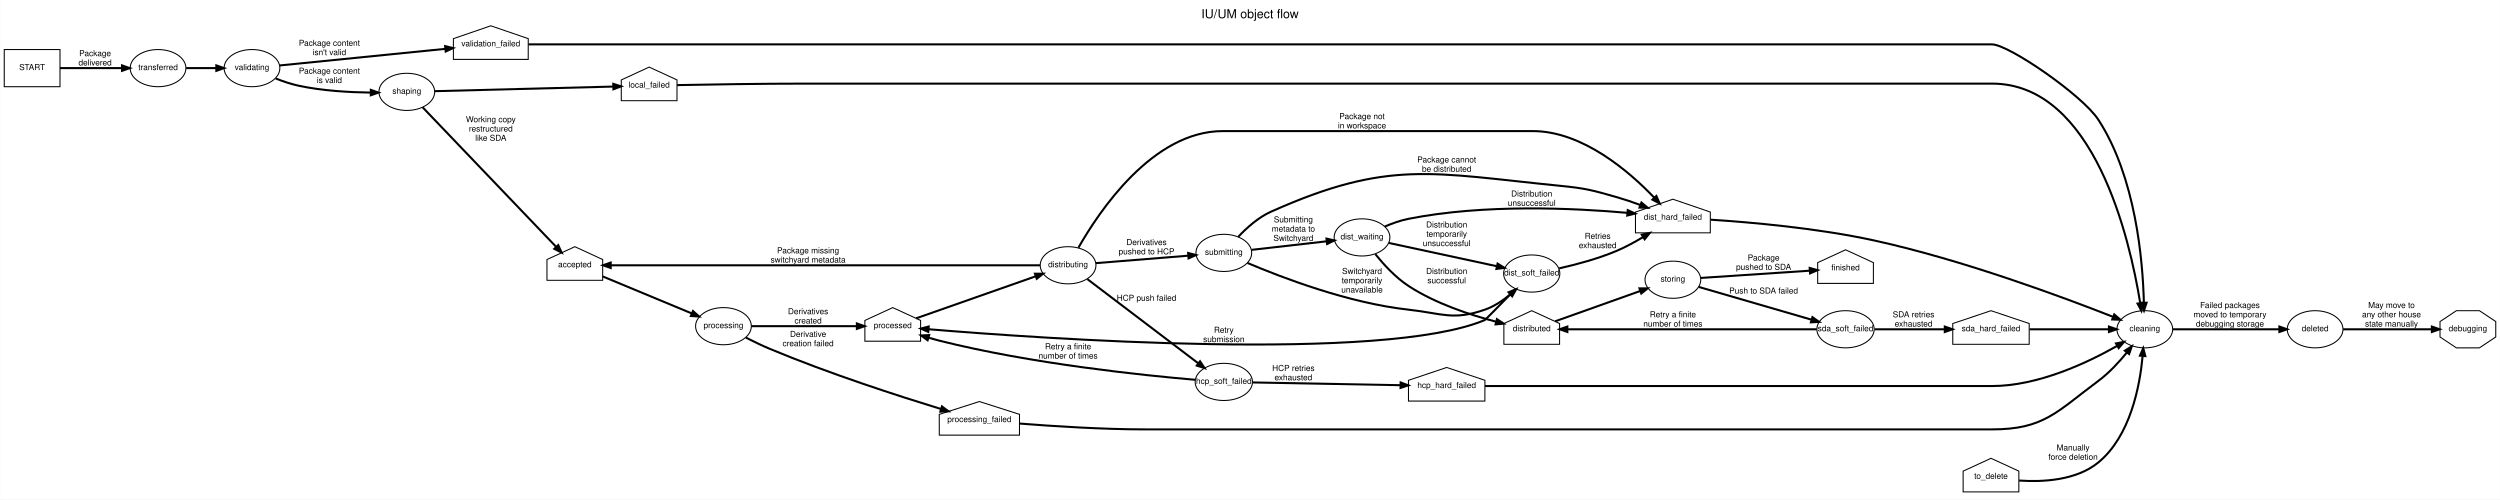
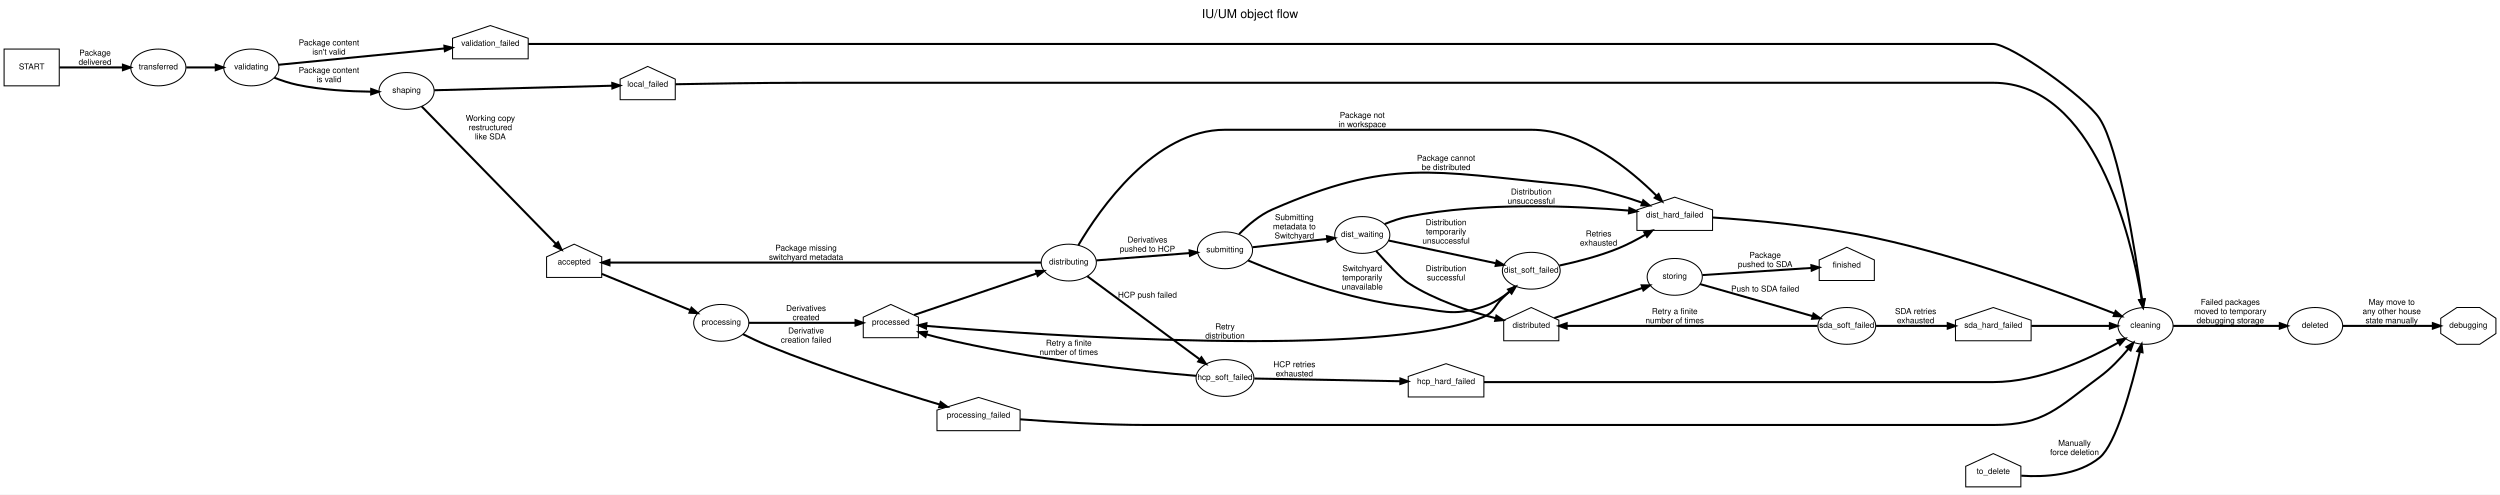
- <svg xmlns="http://www.w3.org/2000/svg" width="2422pt" height="484pt" viewBox="0.00 0.00 2421.77 484.00">
+ <svg xmlns="http://www.w3.org/2000/svg" width="2447pt" height="484pt" viewBox="0.00 0.00 2447.29 484.00">
  <g id="graph0" class="graph" transform="scale(1 1) rotate(0) translate(4 480)">
-     <polygon fill="white" stroke="transparent" points="-4,4 -4,-480 2417.77,-480 2417.77,4 -4,4" />
-     <text text-anchor="middle" x="1206.89" y="-462.4" font-family="Helvetica" font-size="12.00">IU/UM object flow</text>
+     <polygon fill="#ffffff" stroke="transparent" points="-4,4 -4,-480 2443.287,-480 2443.287,4 -4,4" />
+     <text text-anchor="middle" x="1219.643" y="-462.4" font-family="Helvetica,sans-Serif" font-size="12.00" fill="#000000">IU/UM object flow</text>
    <g id="node1" class="node">
-       <polygon fill="none" stroke="black" points="54,-432 0,-432 0,-396 54,-396 54,-432" />
-       <text text-anchor="middle" x="27" y="-412.1" font-family="Helvetica" font-size="8.00">START</text>
+       <polygon fill="none" stroke="#000000" points="54,-432 0,-432 0,-396 54,-396 54,-432" />
+       <text text-anchor="middle" x="27" y="-412.1" font-family="Helvetica,sans-Serif" font-size="8.00" fill="#000000">START</text>
    </g>
    <g id="node2" class="node">
-       <ellipse fill="none" stroke="black" cx="149" cy="-414" rx="27" ry="18" />
-       <text text-anchor="middle" x="149" y="-412.1" font-family="Helvetica" font-size="8.00">transferred</text>
+       <ellipse fill="none" stroke="#000000" cx="151" cy="-414" rx="27" ry="18" />
+       <text text-anchor="middle" x="151" y="-412.1" font-family="Helvetica,sans-Serif" font-size="8.00" fill="#000000">transferred</text>
    </g>
    <g id="edge1" class="edge">
-       <path fill="none" stroke="black" stroke-width="2" d="M54.04,-414C71.61,-414 94.97,-414 114,-414" />
-       <polygon fill="black" stroke="black" stroke-width="2" points="114.1,-416.63 121.6,-414 114.1,-411.38 114.1,-416.63" />
-       <text text-anchor="middle" x="88" y="-425.6" font-family="Helvetica" font-size="8.00">Package</text>
-       <text text-anchor="middle" x="88" y="-416.6" font-family="Helvetica" font-size="8.00">delivered</text>
+       <path fill="none" stroke="#000000" stroke-width="2" d="M54.212,-414C72.464,-414 96.663,-414 116.298,-414" />
+       <polygon fill="#000000" stroke="#000000" stroke-width="2" points="116.351,-416.625 123.851,-414 116.351,-411.375 116.351,-416.625" />
+       <text text-anchor="middle" x="89" y="-425.6" font-family="Helvetica,sans-Serif" font-size="8.00" fill="#000000">Package</text>
+       <text text-anchor="middle" x="89" y="-416.6" font-family="Helvetica,sans-Serif" font-size="8.00" fill="#000000">delivered</text>
    </g>
    <g id="node3" class="node">
-       <ellipse fill="none" stroke="black" cx="240" cy="-414" rx="27" ry="18" />
-       <text text-anchor="middle" x="240" y="-412.1" font-family="Helvetica" font-size="8.00">validating</text>
+       <ellipse fill="none" stroke="#000000" cx="242" cy="-414" rx="27" ry="18" />
+       <text text-anchor="middle" x="242" y="-412.1" font-family="Helvetica,sans-Serif" font-size="8.00" fill="#000000">validating</text>
    </g>
    <g id="edge2" class="edge">
-       <path fill="none" stroke="black" stroke-width="2" d="M176.22,-414C185.37,-414 195.76,-414 205.41,-414" />
-       <polygon fill="black" stroke="black" stroke-width="2" points="205.47,-416.63 212.97,-414 205.47,-411.38 205.47,-416.63" />
+       <path fill="none" stroke="#000000" stroke-width="2" d="M178.303,-414C187.391,-414 197.639,-414 207.215,-414" />
+       <polygon fill="#000000" stroke="#000000" stroke-width="2" points="207.216,-416.625 214.716,-414 207.216,-411.375 207.216,-416.625" />
    </g>
    <g id="node4" class="node">
-       <polygon fill="none" stroke="black" points="507.65,-442.56 471.38,-455 435.12,-442.56 435.15,-422.44 507.62,-422.44 507.65,-442.56" />
-       <text text-anchor="middle" x="471.38" y="-435.1" font-family="Helvetica" font-size="8.00">validation_failed</text>
+       <polygon fill="none" stroke="#000000" points="513.065,-442.562 476.022,-455 438.978,-442.562 439.013,-422.438 513.03,-422.438 513.065,-442.562" />
+       <text text-anchor="middle" x="476.022" y="-435.1" font-family="Helvetica,sans-Serif" font-size="8.00" fill="#000000">validation_failed</text>
    </g>
    <g id="edge4" class="edge">
-       <path fill="none" stroke="black" stroke-width="2" d="M266.87,-416.59C305.82,-420.5 380.01,-427.94 427.24,-432.67" />
-       <polygon fill="black" stroke="black" stroke-width="2" points="427.14,-435.3 434.87,-433.44 427.67,-430.08 427.14,-435.3" />
-       <text text-anchor="middle" x="315" y="-435.6" font-family="Helvetica" font-size="8.00">Package content</text>
-       <text text-anchor="middle" x="315" y="-426.6" font-family="Helvetica" font-size="8.00">isn't valid</text>
+       <path fill="none" stroke="#000000" stroke-width="2" d="M268.845,-416.638C308.504,-420.536 383.226,-427.88 431.259,-432.601" />
+       <polygon fill="#000000" stroke="#000000" stroke-width="2" points="431.009,-435.214 438.73,-433.335 431.523,-429.989 431.009,-435.214" />
+       <text text-anchor="middle" x="318" y="-435.6" font-family="Helvetica,sans-Serif" font-size="8.00" fill="#000000">Package content</text>
+       <text text-anchor="middle" x="318" y="-426.6" font-family="Helvetica,sans-Serif" font-size="8.00" fill="#000000">isn't valid</text>
    </g>
    <g id="node5" class="node">
-       <ellipse fill="none" stroke="black" cx="390" cy="-391" rx="27" ry="18" />
-       <text text-anchor="middle" x="390" y="-389.1" font-family="Helvetica" font-size="8.00">shaping</text>
+       <ellipse fill="none" stroke="#000000" cx="394" cy="-391" rx="27" ry="18" />
+       <text text-anchor="middle" x="394" y="-389.1" font-family="Helvetica,sans-Serif" font-size="8.00" fill="#000000">shaping</text>
    </g>
    <g id="edge3" class="edge">
-       <path fill="none" stroke="black" stroke-width="2" d="M262.97,-403.97C269.88,-401.24 277.64,-398.59 285,-397 308.04,-392.01 334.58,-390.55 355.08,-390.31" />
-       <polygon fill="black" stroke="black" stroke-width="2" points="355.14,-392.94 362.63,-390.28 355.11,-387.69 355.14,-392.94" />
-       <text text-anchor="middle" x="315" y="-408.6" font-family="Helvetica" font-size="8.00">Package content</text>
-       <text text-anchor="middle" x="315" y="-399.6" font-family="Helvetica" font-size="8.00">is valid</text>
+       <path fill="none" stroke="#000000" stroke-width="2" d="M264.487,-403.968C271.557,-401.234 279.483,-398.591 287,-397 310.726,-391.977 338.031,-390.514 359.12,-390.288" />
+       <polygon fill="#000000" stroke="#000000" stroke-width="2" points="359.388,-392.911 366.877,-390.256 359.366,-387.661 359.388,-392.911" />
+       <text text-anchor="middle" x="318" y="-408.6" font-family="Helvetica,sans-Serif" font-size="8.00" fill="#000000">Package content</text>
+       <text text-anchor="middle" x="318" y="-399.6" font-family="Helvetica,sans-Serif" font-size="8.00" fill="#000000">is valid</text>
    </g>
    <g id="node21" class="node">
-       <ellipse fill="none" stroke="black" cx="2073.77" cy="-161" rx="27" ry="18" />
-       <text text-anchor="middle" x="2073.77" y="-159.1" font-family="Helvetica" font-size="8.00">cleaning</text>
+       <ellipse fill="none" stroke="#000000" cx="2096.287" cy="-161" rx="27" ry="18" />
+       <text text-anchor="middle" x="2096.287" y="-159.1" font-family="Helvetica,sans-Serif" font-size="8.00" fill="#000000">cleaning</text>
    </g>
    <g id="edge5" class="edge">
-       <path fill="none" stroke="black" stroke-width="2" d="M507.86,-437C538.54,-437 584.08,-437 623.77,-437 623.77,-437 623.77,-437 1925.75,-437 1941.7,-437 2013.23,-387.9 2028.77,-364 2064.98,-308.3 2071.86,-227.65 2072.87,-186.79" />
-       <polygon fill="black" stroke="black" stroke-width="2" points="2075.5,-186.72 2073.01,-179.17 2070.25,-186.63 2075.5,-186.72" />
+       <path fill="none" stroke="#000000" stroke-width="2" d="M513.056,-437C544.255,-437 590.067,-437 630.043,-437 630.043,-437 630.043,-437 1947.265,-437 1964.376,-437 2037.533,-385.049 2051.287,-364 2070.318,-334.873 2086.203,-234.508 2092.89,-186.705" />
+       <polygon fill="#000000" stroke="#000000" stroke-width="2" points="2095.496,-187.02 2093.92,-179.231 2090.295,-186.303 2095.496,-187.02" />
    </g>
    <g id="node6" class="node">
-       <polygon fill="none" stroke="black" points="651.77,-402.56 624.77,-415 597.77,-402.56 597.79,-382.44 651.74,-382.44 651.77,-402.56" />
-       <text text-anchor="middle" x="624.77" y="-395.1" font-family="Helvetica" font-size="8.00">local_failed</text>
+       <polygon fill="none" stroke="#000000" points="657.043,-402.562 630.043,-415 603.043,-402.562 603.068,-382.438 657.018,-382.438 657.043,-402.562" />
+       <text text-anchor="middle" x="630.043" y="-395.1" font-family="Helvetica,sans-Serif" font-size="8.00" fill="#000000">local_failed</text>
    </g>
    <g id="edge7" class="edge">
-       <path fill="none" stroke="black" stroke-width="2" d="M417.25,-391.68C459.62,-392.77 543.06,-394.92 589.87,-396.13" />
-       <polygon fill="black" stroke="black" stroke-width="2" points="590.05,-398.76 597.61,-396.33 590.18,-393.51 590.05,-398.76" />
+       <path fill="none" stroke="#000000" stroke-width="2" d="M421.077,-391.688C464.093,-392.782 548.007,-394.915 595.364,-396.118" />
+       <polygon fill="#000000" stroke="#000000" stroke-width="2" points="595.355,-398.744 602.919,-396.31 595.488,-393.496 595.355,-398.744" />
    </g>
    <g id="node7" class="node">
-       <polygon fill="none" stroke="black" points="579.77,-228.56 552.77,-241 525.77,-228.56 525.79,-208.44 579.74,-208.44 579.77,-228.56" />
-       <text text-anchor="middle" x="552.77" y="-221.1" font-family="Helvetica" font-size="8.00">accepted</text>
+       <polygon fill="none" stroke="#000000" points="585.043,-228.562 558.043,-241 531.043,-228.562 531.068,-208.438 585.018,-208.438 585.043,-228.562" />
+       <text text-anchor="middle" x="558.043" y="-221.1" font-family="Helvetica,sans-Serif" font-size="8.00" fill="#000000">accepted</text>
    </g>
    <g id="edge6" class="edge">
-       <path fill="none" stroke="black" stroke-width="2" d="M405.27,-376.09C434.78,-345.25 502.46,-274.52 534.43,-241.11" />
-       <polygon fill="black" stroke="black" stroke-width="2" points="536.68,-242.56 539.97,-235.33 532.89,-238.93 536.68,-242.56" />
-       <text text-anchor="middle" x="471.38" y="-361.6" font-family="Helvetica" font-size="8.00">Working copy</text>
-       <text text-anchor="middle" x="471.38" y="-352.6" font-family="Helvetica" font-size="8.00">restructured</text>
-       <text text-anchor="middle" x="471.38" y="-343.6" font-family="Helvetica" font-size="8.00">like SDA</text>
+       <path fill="none" stroke="#000000" stroke-width="2" d="M408.847,-375.795C439.117,-344.795 507.84,-274.414 540.358,-241.112" />
+       <polygon fill="#000000" stroke="#000000" stroke-width="2" points="542.262,-242.919 545.624,-235.719 538.506,-239.251 542.262,-242.919" />
+       <text text-anchor="middle" x="476.022" y="-361.6" font-family="Helvetica,sans-Serif" font-size="8.00" fill="#000000">Working copy</text>
+       <text text-anchor="middle" x="476.022" y="-352.6" font-family="Helvetica,sans-Serif" font-size="8.00" fill="#000000">restructured</text>
+       <text text-anchor="middle" x="476.022" y="-343.6" font-family="Helvetica,sans-Serif" font-size="8.00" fill="#000000">like SDA</text>
    </g>
    <g id="edge8" class="edge">
-       <path fill="none" stroke="black" stroke-width="2" d="M651.85,-397.55C682.13,-398.14 733.56,-399 777.77,-399 777.77,-399 777.77,-399 1925.75,-399 2024.75,-399 2059.31,-248.09 2069.28,-186.61" />
-       <polygon fill="black" stroke="black" stroke-width="2" points="2071.92,-186.7 2070.48,-178.89 2066.73,-185.9 2071.92,-186.7" />
+       <path fill="none" stroke="#000000" stroke-width="2" d="M657.201,-397.562C688.146,-398.154 740.235,-399 785.043,-399 785.043,-399 785.043,-399 1947.265,-399 2046.409,-399 2082.077,-248.801 2092.552,-187.042" />
+       <polygon fill="#000000" stroke="#000000" stroke-width="2" points="2095.201,-187.104 2093.814,-179.28 2090.019,-186.262 2095.201,-187.104" />
    </g>
    <g id="node8" class="node">
-       <ellipse fill="none" stroke="black" cx="696.77" cy="-164" rx="27" ry="18" />
-       <text text-anchor="middle" x="696.77" y="-162.1" font-family="Helvetica" font-size="8.00">processing</text>
+       <ellipse fill="none" stroke="#000000" cx="702.043" cy="-164" rx="27" ry="18" />
+       <text text-anchor="middle" x="702.043" y="-162.1" font-family="Helvetica,sans-Serif" font-size="8.00" fill="#000000">processing</text>
    </g>
    <g id="edge9" class="edge">
-       <path fill="none" stroke="black" stroke-width="2" d="M579.81,-212.18C604.15,-202.07 640.46,-186.98 665.95,-176.39" />
-       <polygon fill="black" stroke="black" stroke-width="2" points="667.24,-178.69 673.16,-173.39 665.23,-173.85 667.24,-178.69" />
+       <path fill="none" stroke="#000000" stroke-width="2" d="M585.128,-211.903C609.747,-201.816 646.029,-186.95 671.633,-176.459" />
+       <polygon fill="#000000" stroke="#000000" stroke-width="2" points="672.937,-178.762 678.882,-173.49 670.947,-173.904 672.937,-178.762" />
    </g>
    <g id="node9" class="node">
-       <polygon fill="none" stroke="black" points="983.58,-78.56 944.7,-91 905.83,-78.56 905.87,-58.44 983.54,-58.44 983.58,-78.56" />
-       <text text-anchor="middle" x="944.7" y="-71.1" font-family="Helvetica" font-size="8.00">processing_failed</text>
+       <polygon fill="none" stroke="#000000" points="994.598,-78.562 953.894,-91 913.191,-78.562 913.229,-58.438 994.56,-58.438 994.598,-78.562" />
+       <text text-anchor="middle" x="953.894" y="-71.1" font-family="Helvetica,sans-Serif" font-size="8.00" fill="#000000">processing_failed</text>
    </g>
    <g id="edge11" class="edge">
-       <path fill="none" stroke="black" stroke-width="2" d="M718.54,-152.9C725.79,-149.21 734.05,-145.23 741.77,-142 798.55,-118.23 866.69,-96.25 907.53,-83.75" />
-       <polygon fill="black" stroke="black" stroke-width="2" points="908.42,-86.22 914.83,-81.52 906.89,-81.2 908.42,-86.22" />
-       <text text-anchor="middle" x="778.77" y="-153.6" font-family="Helvetica" font-size="8.00">Derivative</text>
-       <text text-anchor="middle" x="778.77" y="-144.6" font-family="Helvetica" font-size="8.00">creation failed</text>
+       <path fill="none" stroke="#000000" stroke-width="2" d="M723.295,-152.891C730.712,-149.207 739.155,-145.227 747.043,-142 804.887,-118.335 874.149,-96.497 916.047,-83.972" />
+       <polygon fill="#000000" stroke="#000000" stroke-width="2" points="916.849,-86.472 923.289,-81.818 915.352,-81.44 916.849,-86.472" />
+       <text text-anchor="middle" x="785.043" y="-153.6" font-family="Helvetica,sans-Serif" font-size="8.00" fill="#000000">Derivative</text>
+       <text text-anchor="middle" x="785.043" y="-144.6" font-family="Helvetica,sans-Serif" font-size="8.00" fill="#000000">creation failed</text>
    </g>
    <g id="node10" class="node">
-       <polygon fill="none" stroke="black" points="887.77,-169.56 860.77,-182 833.77,-169.56 833.79,-149.44 887.74,-149.44 887.77,-169.56" />
-       <text text-anchor="middle" x="860.77" y="-162.1" font-family="Helvetica" font-size="8.00">processed</text>
+       <polygon fill="none" stroke="#000000" points="895.043,-169.562 868.043,-182 841.043,-169.562 841.068,-149.438 895.018,-149.438 895.043,-169.562" />
+       <text text-anchor="middle" x="868.043" y="-162.1" font-family="Helvetica,sans-Serif" font-size="8.00" fill="#000000">processed</text>
    </g>
    <g id="edge10" class="edge">
-       <path fill="none" stroke="black" stroke-width="2" d="M723.79,-164C751.46,-164 795.34,-164 825.73,-164" />
-       <polygon fill="black" stroke="black" stroke-width="2" points="826.03,-166.63 833.53,-164 826.03,-161.38 826.03,-166.63" />
-       <text text-anchor="middle" x="778.77" y="-175.6" font-family="Helvetica" font-size="8.00">Derivatives</text>
-       <text text-anchor="middle" x="778.77" y="-166.6" font-family="Helvetica" font-size="8.00">created</text>
+       <path fill="none" stroke="#000000" stroke-width="2" d="M729.083,-164C757.54,-164 802.425,-164 833.445,-164" />
+       <polygon fill="#000000" stroke="#000000" stroke-width="2" points="833.514,-166.625 841.014,-164 833.514,-161.375 833.514,-166.625" />
+       <text text-anchor="middle" x="785.043" y="-175.6" font-family="Helvetica,sans-Serif" font-size="8.00" fill="#000000">Derivatives</text>
+       <text text-anchor="middle" x="785.043" y="-166.6" font-family="Helvetica,sans-Serif" font-size="8.00" fill="#000000">created</text>
    </g>
    <g id="edge12" class="edge">
-       <path fill="none" stroke="black" stroke-width="2" d="M983.8,-69.65C1016.18,-67.09 1063.92,-64 1105.64,-64 1105.64,-64 1105.64,-64 1925.75,-64 1976.08,-64 1988.36,-81 2028.77,-111 2039.13,-118.69 2048.82,-129.17 2056.45,-138.55" />
-       <polygon fill="black" stroke="black" stroke-width="2" points="2054.45,-140.26 2061.16,-144.52 2058.57,-137.01 2054.45,-140.26" />
+       <path fill="none" stroke="#000000" stroke-width="2" d="M994.632,-69.546C1028.08,-67.008 1076.697,-64 1119.246,-64 1119.246,-64 1119.246,-64 1947.265,-64 1997.997,-64 2010.329,-81.063 2051.287,-111 2061.805,-118.688 2071.702,-129.171 2079.521,-138.553" />
+       <polygon fill="#000000" stroke="#000000" stroke-width="2" points="2077.588,-140.338 2084.346,-144.519 2081.671,-137.036 2077.588,-140.338" />
    </g>
    <g id="node14" class="node">
-       <ellipse fill="none" stroke="black" cx="1030.64" cy="-223" rx="27" ry="18" />
-       <text text-anchor="middle" x="1030.64" y="-221.1" font-family="Helvetica" font-size="8.00">distributing</text>
+       <ellipse fill="none" stroke="#000000" cx="1042.246" cy="-223" rx="27" ry="18" />
+       <text text-anchor="middle" x="1042.246" y="-221.1" font-family="Helvetica,sans-Serif" font-size="8.00" fill="#000000">distributing</text>
    </g>
    <g id="edge13" class="edge">
-       <path fill="none" stroke="black" stroke-width="2" d="M883.37,-171.59C912.84,-181.95 965.81,-200.57 999.27,-212.33" />
-       <polygon fill="black" stroke="black" stroke-width="2" points="998.56,-214.86 1006.51,-214.87 1000.3,-209.91 998.56,-214.86" />
+       <path fill="none" stroke="#000000" stroke-width="2" d="M890.817,-171.713C921.427,-182.08 975.984,-200.558 1010.579,-212.275" />
+       <polygon fill="#000000" stroke="#000000" stroke-width="2" points="1010.121,-214.891 1018.067,-214.811 1011.805,-209.919 1010.121,-214.891" />
    </g>
    <g id="node11" class="node">
-       <ellipse fill="none" stroke="black" cx="1616.57" cy="-209" rx="27" ry="18" />
-       <text text-anchor="middle" x="1616.57" y="-207.1" font-family="Helvetica" font-size="8.00">storing</text>
+       <ellipse fill="none" stroke="#000000" cx="1635.418" cy="-209" rx="27" ry="18" />
+       <text text-anchor="middle" x="1635.418" y="-207.1" font-family="Helvetica,sans-Serif" font-size="8.00" fill="#000000">storing</text>
    </g>
    <g id="node12" class="node">
-       <ellipse fill="none" stroke="black" cx="1783.84" cy="-161" rx="27.77" ry="18" />
-       <text text-anchor="middle" x="1783.84" y="-159.1" font-family="Helvetica" font-size="8.00">sda_soft_failed</text>
+       <ellipse fill="none" stroke="#000000" cx="1803.841" cy="-161" rx="28.304" ry="18" />
+       <text text-anchor="middle" x="1803.841" y="-159.1" font-family="Helvetica,sans-Serif" font-size="8.00" fill="#000000">sda_soft_failed</text>
    </g>
    <g id="edge32" class="edge">
-       <path fill="none" stroke="black" stroke-width="2" d="M1641.61,-202.02C1670.45,-193.64 1718.92,-179.57 1750.89,-170.28" />
-       <polygon fill="black" stroke="black" stroke-width="2" points="1751.77,-172.76 1758.24,-168.14 1750.31,-167.72 1751.77,-172.76" />
-       <text text-anchor="middle" x="1704.46" y="-195.6" font-family="Helvetica" font-size="8.00">Push to SDA failed</text>
+       <path fill="none" stroke="#000000" stroke-width="2" d="M1660.27,-201.917C1689.41,-193.612 1737.847,-179.808 1770.3,-170.559" />
+       <polygon fill="#000000" stroke="#000000" stroke-width="2" points="1771.286,-173.008 1777.779,-168.428 1769.847,-167.959 1771.286,-173.008" />
+       <text text-anchor="middle" x="1723.94" y="-194.6" font-family="Helvetica,sans-Serif" font-size="8.00" fill="#000000">Push to SDA failed</text>
    </g>
    <g id="node22" class="node">
-       <polygon fill="none" stroke="black" points="1810.84,-225.56 1783.84,-238 1756.84,-225.56 1756.87,-205.44 1810.82,-205.44 1810.84,-225.56" />
-       <text text-anchor="middle" x="1783.84" y="-218.1" font-family="Helvetica" font-size="8.00">finished</text>
+       <polygon fill="none" stroke="#000000" points="1830.841,-225.562 1803.841,-238 1776.841,-225.562 1776.867,-205.438 1830.816,-205.438 1830.841,-225.562" />
+       <text text-anchor="middle" x="1803.841" y="-218.1" font-family="Helvetica,sans-Serif" font-size="8.00" fill="#000000">finished</text>
    </g>
    <g id="edge31" class="edge">
-       <path fill="none" stroke="black" stroke-width="2" d="M1643.76,-210.74C1672.29,-212.64 1718.01,-215.68 1749.19,-217.76" />
-       <polygon fill="black" stroke="black" stroke-width="2" points="1749.12,-220.39 1756.78,-218.27 1749.47,-215.15 1749.12,-220.39" />
-       <text text-anchor="middle" x="1704.46" y="-227.6" font-family="Helvetica" font-size="8.00">Package</text>
-       <text text-anchor="middle" x="1704.46" y="-218.6" font-family="Helvetica" font-size="8.00">pushed to SDA</text>
+       <path fill="none" stroke="#000000" stroke-width="2" d="M1662.478,-210.767C1691.452,-212.66 1737.517,-215.668 1769.139,-217.733" />
+       <polygon fill="#000000" stroke="#000000" stroke-width="2" points="1769.193,-220.368 1776.849,-218.237 1769.536,-215.129 1769.193,-220.368" />
+       <text text-anchor="middle" x="1723.94" y="-227.6" font-family="Helvetica,sans-Serif" font-size="8.00" fill="#000000">Package</text>
+       <text text-anchor="middle" x="1723.94" y="-218.6" font-family="Helvetica,sans-Serif" font-size="8.00" fill="#000000">pushed to SDA</text>
    </g>
    <g id="node13" class="node">
-       <polygon fill="none" stroke="black" points="1961.79,-166.56 1924.75,-179 1887.71,-166.56 1887.74,-146.44 1961.76,-146.44 1961.79,-166.56" />
-       <text text-anchor="middle" x="1924.75" y="-159.1" font-family="Helvetica" font-size="8.00">sda_hard_failed</text>
+       <polygon fill="none" stroke="#000000" points="1984.308,-166.562 1947.265,-179 1910.222,-166.562 1910.256,-146.438 1984.274,-146.438 1984.308,-166.562" />
+       <text text-anchor="middle" x="1947.265" y="-159.1" font-family="Helvetica,sans-Serif" font-size="8.00" fill="#000000">sda_hard_failed</text>
    </g>
    <g id="edge34" class="edge">
-       <path fill="none" stroke="black" stroke-width="2" d="M1811.96,-161C1831.24,-161 1857.56,-161 1879.82,-161" />
-       <polygon fill="black" stroke="black" stroke-width="2" points="1880,-163.63 1887.5,-161 1880,-158.38 1880,-163.63" />
-       <text text-anchor="middle" x="1849.73" y="-172.6" font-family="Helvetica" font-size="8.00">SDA retries</text>
-       <text text-anchor="middle" x="1849.73" y="-163.6" font-family="Helvetica" font-size="8.00">exhausted</text>
+       <path fill="none" stroke="#000000" stroke-width="2" d="M1832.521,-161C1852.571,-161 1879.744,-161 1902.613,-161" />
+       <polygon fill="#000000" stroke="#000000" stroke-width="2" points="1902.688,-163.625 1910.188,-161 1902.688,-158.375 1902.688,-163.625" />
+       <text text-anchor="middle" x="1871.243" y="-172.6" font-family="Helvetica,sans-Serif" font-size="8.00" fill="#000000">SDA retries</text>
+       <text text-anchor="middle" x="1871.243" y="-163.6" font-family="Helvetica,sans-Serif" font-size="8.00" fill="#000000">exhausted</text>
    </g>
    <g id="node20" class="node">
-       <polygon fill="none" stroke="black" points="1506.82,-166.56 1479.82,-179 1452.82,-166.56 1452.85,-146.44 1506.8,-146.44 1506.82,-166.56" />
-       <text text-anchor="middle" x="1479.82" y="-159.1" font-family="Helvetica" font-size="8.00">distributed</text>
+       <polygon fill="none" stroke="#000000" points="1521.995,-166.562 1494.995,-179 1467.995,-166.562 1468.02,-146.438 1521.969,-146.438 1521.995,-166.562" />
+       <text text-anchor="middle" x="1494.995" y="-159.1" font-family="Helvetica,sans-Serif" font-size="8.00" fill="#000000">distributed</text>
    </g>
    <g id="edge33" class="edge">
-       <path fill="none" stroke="black" stroke-width="2" d="M1755.92,-161C1700.77,-161 1575.07,-161 1514.58,-161" />
-       <polygon fill="black" stroke="black" stroke-width="2" points="1514.33,-158.38 1506.83,-161 1514.33,-163.63 1514.33,-158.38" />
-       <text text-anchor="middle" x="1616.57" y="-172.6" font-family="Helvetica" font-size="8.00">Retry a finite</text>
-       <text text-anchor="middle" x="1616.57" y="-163.6" font-family="Helvetica" font-size="8.00">number of times</text>
+       <path fill="none" stroke="#000000" stroke-width="2" d="M1775.09,-161C1718.123,-161 1591.119,-161 1529.649,-161" />
+       <polygon fill="#000000" stroke="#000000" stroke-width="2" points="1529.632,-158.375 1522.132,-161 1529.632,-163.625 1529.632,-158.375" />
+       <text text-anchor="middle" x="1635.418" y="-172.6" font-family="Helvetica,sans-Serif" font-size="8.00" fill="#000000">Retry a finite</text>
+       <text text-anchor="middle" x="1635.418" y="-163.6" font-family="Helvetica,sans-Serif" font-size="8.00" fill="#000000">number of times</text>
    </g>
    <g id="edge35" class="edge">
-       <path fill="none" stroke="black" stroke-width="2" d="M1962.09,-161C1985.52,-161 2015.78,-161 2038.74,-161" />
-       <polygon fill="black" stroke="black" stroke-width="2" points="2039.04,-163.63 2046.54,-161 2039.04,-158.38 2039.04,-163.63" />
+       <path fill="none" stroke="#000000" stroke-width="2" d="M1984.485,-161C2008.031,-161 2038.271,-161 2061.362,-161" />
+       <polygon fill="#000000" stroke="#000000" stroke-width="2" points="2061.399,-163.625 2068.899,-161 2061.399,-158.375 2061.399,-163.625" />
    </g>
    <g id="edge16" class="edge">
-       <path fill="none" stroke="black" stroke-width="2" d="M1003.46,-223C922.81,-223 678.15,-223 587.78,-223" />
-       <polygon fill="black" stroke="black" stroke-width="2" points="587.53,-220.38 580.03,-223 587.53,-225.63 587.53,-220.38" />
-       <text text-anchor="middle" x="778.77" y="-234.6" font-family="Helvetica" font-size="8.00">Package missing</text>
-       <text text-anchor="middle" x="778.77" y="-225.6" font-family="Helvetica" font-size="8.00">switchyard metadata</text>
+       <path fill="none" stroke="#000000" stroke-width="2" d="M1015.068,-223C932.484,-223 684.549,-223 592.736,-223" />
+       <polygon fill="#000000" stroke="#000000" stroke-width="2" points="592.614,-220.375 585.114,-223 592.614,-225.625 592.614,-220.375" />
+       <text text-anchor="middle" x="785.043" y="-234.6" font-family="Helvetica,sans-Serif" font-size="8.00" fill="#000000">Package missing</text>
+       <text text-anchor="middle" x="785.043" y="-225.6" font-family="Helvetica,sans-Serif" font-size="8.00" fill="#000000">switchyard metadata</text>
    </g>
    <g id="node15" class="node">
-       <ellipse fill="none" stroke="black" cx="1181.52" cy="-110" rx="27.77" ry="18" />
-       <text text-anchor="middle" x="1181.52" y="-108.1" font-family="Helvetica" font-size="8.00">hcp_soft_failed</text>
+       <ellipse fill="none" stroke="#000000" cx="1195.148" cy="-110" rx="28.304" ry="18" />
+       <text text-anchor="middle" x="1195.148" y="-108.1" font-family="Helvetica,sans-Serif" font-size="8.00" fill="#000000">hcp_soft_failed</text>
    </g>
    <g id="edge17" class="edge">
-       <path fill="none" stroke="black" stroke-width="2" d="M1049.3,-209.59C1076.05,-189.29 1126.89,-150.71 1156.83,-127.98" />
-       <polygon fill="black" stroke="black" stroke-width="2" points="1158.5,-130.01 1162.88,-123.39 1155.32,-125.83 1158.5,-130.01" />
-       <text text-anchor="middle" x="1106.64" y="-188.6" font-family="Helvetica" font-size="8.00">HCP push failed</text>
+       <path fill="none" stroke="#000000" stroke-width="2" d="M1060.386,-209.594C1087.712,-189.399 1139.506,-151.121 1170.315,-128.352" />
+       <polygon fill="#000000" stroke="#000000" stroke-width="2" points="1172.083,-130.31 1176.554,-123.741 1168.963,-126.088 1172.083,-130.31" />
+       <text text-anchor="middle" x="1119.246" y="-188.6" font-family="Helvetica,sans-Serif" font-size="8.00" fill="#000000">HCP push failed</text>
    </g>
    <g id="node17" class="node">
-       <polygon fill="none" stroke="black" points="1652.84,-274.56 1616.57,-287 1580.31,-274.56 1580.34,-254.44 1652.81,-254.44 1652.84,-274.56" />
-       <text text-anchor="middle" x="1616.57" y="-267.1" font-family="Helvetica" font-size="8.00">dist_hard_failed</text>
+       <polygon fill="none" stroke="#000000" points="1672.461,-274.562 1635.418,-287 1598.375,-274.562 1598.409,-254.438 1672.427,-254.438 1672.461,-274.562" />
+       <text text-anchor="middle" x="1635.418" y="-267.1" font-family="Helvetica,sans-Serif" font-size="8.00" fill="#000000">dist_hard_failed</text>
    </g>
    <g id="edge15" class="edge">
-       <path fill="none" stroke="black" stroke-width="2" d="M1040.64,-240C1060.67,-275.23 1112.58,-353 1180.52,-353 1180.52,-353 1180.52,-353 1480.82,-353 1529.31,-353 1574.79,-313.34 1598.49,-288.53" />
-       <polygon fill="black" stroke="black" stroke-width="2" points="1600.57,-290.15 1603.77,-282.87 1596.73,-286.57 1600.57,-290.15" />
-       <text text-anchor="middle" x="1315.41" y="-364.6" font-family="Helvetica" font-size="8.00">Package not</text>
-       <text text-anchor="middle" x="1315.41" y="-355.6" font-family="Helvetica" font-size="8.00">in workspace</text>
+       <path fill="none" stroke="#000000" stroke-width="2" d="M1051.611,-239.995C1072.42,-275.233 1126.158,-353 1195.148,-353 1195.148,-353 1195.148,-353 1494.995,-353 1544.964,-353 1592.56,-313.343 1617.454,-288.525" />
+       <polygon fill="#000000" stroke="#000000" stroke-width="2" points="1619.62,-290.066 1622.993,-282.871 1615.869,-286.392 1619.62,-290.066" />
+       <text text-anchor="middle" x="1329.55" y="-364.6" font-family="Helvetica,sans-Serif" font-size="8.00" fill="#000000">Package not</text>
+       <text text-anchor="middle" x="1329.55" y="-355.6" font-family="Helvetica,sans-Serif" font-size="8.00" fill="#000000">in workspace</text>
    </g>
    <g id="node18" class="node">
-       <ellipse fill="none" stroke="black" cx="1181.52" cy="-235" rx="27" ry="18" />
-       <text text-anchor="middle" x="1181.52" y="-233.1" font-family="Helvetica" font-size="8.00">submitting</text>
+       <ellipse fill="none" stroke="#000000" cx="1195.148" cy="-235" rx="27" ry="18" />
+       <text text-anchor="middle" x="1195.148" y="-233.1" font-family="Helvetica,sans-Serif" font-size="8.00" fill="#000000">submitting</text>
    </g>
    <g id="edge14" class="edge">
-       <path fill="none" stroke="black" stroke-width="2" d="M1057.57,-225.09C1082.37,-227.09 1119.88,-230.11 1146.95,-232.29" />
-       <polygon fill="black" stroke="black" stroke-width="2" points="1146.95,-234.93 1154.64,-232.91 1147.37,-229.69 1146.95,-234.93" />
-       <text text-anchor="middle" x="1106.64" y="-242.6" font-family="Helvetica" font-size="8.00">Derivatives</text>
-       <text text-anchor="middle" x="1106.64" y="-233.6" font-family="Helvetica" font-size="8.00">pushed to HCP</text>
+       <path fill="none" stroke="#000000" stroke-width="2" d="M1069.23,-225.118C1094.698,-227.117 1133.003,-230.123 1160.674,-232.294" />
+       <polygon fill="#000000" stroke="#000000" stroke-width="2" points="1160.495,-234.913 1168.177,-232.883 1160.905,-229.679 1160.495,-234.913" />
+       <text text-anchor="middle" x="1119.246" y="-242.6" font-family="Helvetica,sans-Serif" font-size="8.00" fill="#000000">Derivatives</text>
+       <text text-anchor="middle" x="1119.246" y="-233.6" font-family="Helvetica,sans-Serif" font-size="8.00" fill="#000000">pushed to HCP</text>
    </g>
    <g id="edge18" class="edge">
-       <path fill="none" stroke="black" stroke-width="2" d="M1153.65,-112.08C1104.05,-116.31 995.05,-127.51 905.77,-150 902.44,-150.84 899,-151.79 895.57,-152.79" />
-       <polygon fill="black" stroke="black" stroke-width="2" points="894.56,-150.35 888.14,-155.03 896.08,-155.37 894.56,-150.35" />
-       <text text-anchor="middle" x="1030.64" y="-141.6" font-family="Helvetica" font-size="8.00">Retry a finite</text>
-       <text text-anchor="middle" x="1030.64" y="-132.6" font-family="Helvetica" font-size="8.00">number of times</text>
+       <path fill="none" stroke="#000000" stroke-width="2" d="M1166.767,-112.148C1115.509,-116.441 1004.333,-127.649 913.043,-150 909.735,-150.81 906.313,-151.727 902.902,-152.694" />
+       <polygon fill="#000000" stroke="#000000" stroke-width="2" points="901.954,-150.237 895.499,-154.87 903.435,-155.273 901.954,-150.237" />
+       <text text-anchor="middle" x="1042.246" y="-141.6" font-family="Helvetica,sans-Serif" font-size="8.00" fill="#000000">Retry a finite</text>
+       <text text-anchor="middle" x="1042.246" y="-132.6" font-family="Helvetica,sans-Serif" font-size="8.00" fill="#000000">number of times</text>
    </g>
    <g id="node16" class="node">
-       <polygon fill="none" stroke="black" points="1434.48,-111.56 1397.43,-124 1360.39,-111.56 1360.42,-91.44 1434.44,-91.44 1434.48,-111.56" />
-       <text text-anchor="middle" x="1397.43" y="-104.1" font-family="Helvetica" font-size="8.00">hcp_hard_failed</text>
+       <polygon fill="none" stroke="#000000" points="1448.614,-111.562 1411.571,-124 1374.528,-111.562 1374.563,-91.438 1448.58,-91.438 1448.614,-111.562" />
+       <text text-anchor="middle" x="1411.571" y="-104.1" font-family="Helvetica,sans-Serif" font-size="8.00" fill="#000000">hcp_hard_failed</text>
    </g>
    <g id="edge19" class="edge">
-       <path fill="none" stroke="black" stroke-width="2" d="M1209.62,-109.49C1245.6,-108.82 1309.6,-107.62 1352.53,-106.82" />
-       <polygon fill="black" stroke="black" stroke-width="2" points="1352.84,-109.44 1360.29,-106.68 1352.74,-104.19 1352.84,-109.44" />
-       <text text-anchor="middle" x="1248.91" y="-120.6" font-family="Helvetica" font-size="8.00">HCP retries</text>
-       <text text-anchor="middle" x="1248.91" y="-111.6" font-family="Helvetica" font-size="8.00">exhausted</text>
+       <path fill="none" stroke="#000000" stroke-width="2" d="M1223.887,-109.469C1260.366,-108.795 1323.699,-107.624 1366.6,-106.831" />
+       <polygon fill="#000000" stroke="#000000" stroke-width="2" points="1366.912,-109.451 1374.362,-106.688 1366.815,-104.202 1366.912,-109.451" />
+       <text text-anchor="middle" x="1263.05" y="-120.6" font-family="Helvetica,sans-Serif" font-size="8.00" fill="#000000">HCP retries</text>
+       <text text-anchor="middle" x="1263.05" y="-111.6" font-family="Helvetica,sans-Serif" font-size="8.00" fill="#000000">exhausted</text>
    </g>
    <g id="edge20" class="edge">
-       <path fill="none" stroke="black" stroke-width="2" d="M1434.6,-106C1463.77,-106 1505.88,-106 1542.69,-106 1542.69,-106 1542.69,-106 1925.75,-106 1970.47,-106 2018.27,-128.6 2046.82,-144.82" />
-       <polygon fill="black" stroke="black" stroke-width="2" points="2045.85,-147.29 2053.65,-148.79 2048.49,-142.76 2045.85,-147.29" />
+       <path fill="none" stroke="#000000" stroke-width="2" d="M1448.698,-106C1478.911,-106 1522.658,-106 1560.897,-106 1560.897,-106 1560.897,-106 1947.265,-106 1992.455,-106 2040.85,-128.534 2069.832,-144.755" />
+       <polygon fill="#000000" stroke="#000000" stroke-width="2" points="2068.603,-147.076 2076.416,-148.52 2071.208,-142.518 2068.603,-147.076" />
    </g>
    <g id="edge29" class="edge">
-       <path fill="none" stroke="black" stroke-width="2" d="M1653.01,-267.17C1692.2,-264.65 1757.05,-258.97 1811.73,-247 1897.56,-228.21 1994.98,-191.95 2042.91,-173.08" />
-       <polygon fill="black" stroke="black" stroke-width="2" points="2044.16,-175.41 2050.17,-170.21 2042.23,-170.53 2044.16,-175.41" />
+       <path fill="none" stroke="#000000" stroke-width="2" d="M1672.784,-267.092C1712.649,-264.531 1777.465,-258.853 1832.243,-247 1918.97,-228.235 2017.474,-191.999 2065.992,-173.114" />
+       <polygon fill="#000000" stroke="#000000" stroke-width="2" points="2067.033,-175.525 2073.061,-170.347 2065.12,-170.636 2067.033,-175.525" />
    </g>
    <g id="edge23" class="edge">
-       <path fill="none" stroke="black" stroke-width="2" d="M1195.43,-250.52C1203.64,-259.25 1215.02,-269.48 1227.41,-275 1341.44,-325.82 1382.96,-312.3 1507.19,-300 1532,-297.54 1538.22,-295.84 1562.19,-289 1569.69,-286.86 1577.62,-284.15 1585.02,-281.41" />
-       <polygon fill="black" stroke="black" stroke-width="2" points="1586.11,-283.8 1592.2,-278.69 1584.25,-278.89 1586.11,-283.8" />
-       <text text-anchor="middle" x="1397.43" y="-322.6" font-family="Helvetica" font-size="8.00">Package cannot</text>
-       <text text-anchor="middle" x="1397.43" y="-313.6" font-family="Helvetica" font-size="8.00">be distributed</text>
+       <path fill="none" stroke="#000000" stroke-width="2" d="M1208.989,-250.92C1217.469,-259.56 1229.07,-269.56 1241.55,-275 1356.832,-325.248 1398.21,-311.969 1523.397,-300 1549.08,-297.544 1555.528,-295.873 1580.397,-289 1587.964,-286.908 1595.975,-284.258 1603.472,-281.577" />
+       <polygon fill="#000000" stroke="#000000" stroke-width="2" points="1604.624,-283.95 1610.763,-278.904 1602.817,-279.021 1604.624,-283.95" />
+       <text text-anchor="middle" x="1411.571" y="-322.6" font-family="Helvetica,sans-Serif" font-size="8.00" fill="#000000">Package cannot</text>
+       <text text-anchor="middle" x="1411.571" y="-313.6" font-family="Helvetica,sans-Serif" font-size="8.00" fill="#000000">be distributed</text>
    </g>
    <g id="node19" class="node">
-       <ellipse fill="none" stroke="black" cx="1315.41" cy="-250" rx="27" ry="18" />
-       <text text-anchor="middle" x="1315.41" y="-248.1" font-family="Helvetica" font-size="8.00">dist_waiting</text>
+       <ellipse fill="none" stroke="#000000" cx="1329.55" cy="-250" rx="27" ry="18" />
+       <text text-anchor="middle" x="1329.55" y="-248.1" font-family="Helvetica,sans-Serif" font-size="8.00" fill="#000000">dist_waiting</text>
    </g>
    <g id="edge21" class="edge">
-       <path fill="none" stroke="black" stroke-width="2" d="M1208.27,-237.93C1229.05,-240.29 1258.46,-243.64 1281.05,-246.21" />
-       <polygon fill="black" stroke="black" stroke-width="2" points="1280.98,-248.84 1288.73,-247.08 1281.58,-243.62 1280.98,-248.84" />
-       <text text-anchor="middle" x="1248.91" y="-264.6" font-family="Helvetica" font-size="8.00">Submitting</text>
-       <text text-anchor="middle" x="1248.91" y="-255.6" font-family="Helvetica" font-size="8.00">metadata to</text>
-       <text text-anchor="middle" x="1248.91" y="-246.6" font-family="Helvetica" font-size="8.00">Switchyard</text>
+       <path fill="none" stroke="#000000" stroke-width="2" d="M1222.023,-237.999C1242.992,-240.34 1272.273,-243.608 1294.986,-246.143" />
+       <polygon fill="#000000" stroke="#000000" stroke-width="2" points="1294.976,-248.783 1302.721,-247.006 1295.559,-243.565 1294.976,-248.783" />
+       <text text-anchor="middle" x="1263.05" y="-264.6" font-family="Helvetica,sans-Serif" font-size="8.00" fill="#000000">Submitting</text>
+       <text text-anchor="middle" x="1263.05" y="-255.6" font-family="Helvetica,sans-Serif" font-size="8.00" fill="#000000">metadata to</text>
+       <text text-anchor="middle" x="1263.05" y="-246.6" font-family="Helvetica,sans-Serif" font-size="8.00" fill="#000000">Switchyard</text>
    </g>
    <g id="node26" class="node">
-       <ellipse fill="none" stroke="black" cx="1479.82" cy="-215" rx="27.24" ry="18" />
-       <text text-anchor="middle" x="1479.82" y="-213.1" font-family="Helvetica" font-size="8.00">dist_soft_failed</text>
+       <ellipse fill="none" stroke="#000000" cx="1494.995" cy="-215" rx="28.304" ry="18" />
+       <text text-anchor="middle" x="1494.995" y="-213.1" font-family="Helvetica,sans-Serif" font-size="8.00" fill="#000000">dist_soft_failed</text>
    </g>
    <g id="edge22" class="edge">
-       <path fill="none" stroke="black" stroke-width="2" d="M1204.41,-225.25C1237.41,-211.23 1302.25,-186.38 1360.41,-180 1393.12,-176.41 1403.36,-169.21 1434.45,-180 1443.43,-183.12 1451.97,-188.88 1459.11,-194.85" />
-       <polygon fill="black" stroke="black" stroke-width="2" points="1457.41,-196.85 1464.77,-199.86 1460.89,-192.92 1457.41,-196.85" />
-       <text text-anchor="middle" x="1315.41" y="-214.6" font-family="Helvetica" font-size="8.00">Switchyard</text>
-       <text text-anchor="middle" x="1315.41" y="-205.6" font-family="Helvetica" font-size="8.00">temporarily</text>
-       <text text-anchor="middle" x="1315.41" y="-196.6" font-family="Helvetica" font-size="8.00">unavailable</text>
+       <path fill="none" stroke="#000000" stroke-width="2" d="M1217.783,-225.028C1251.247,-210.99 1316.261,-186.398 1374.55,-180 1407.261,-176.409 1417.388,-169.551 1448.593,-180 1457.713,-183.054 1466.474,-188.685 1473.879,-194.552" />
+       <polygon fill="#000000" stroke="#000000" stroke-width="2" points="1472.325,-196.675 1479.759,-199.483 1475.699,-192.652 1472.325,-196.675" />
+       <text text-anchor="middle" x="1329.55" y="-214.6" font-family="Helvetica,sans-Serif" font-size="8.00" fill="#000000">Switchyard</text>
+       <text text-anchor="middle" x="1329.55" y="-205.6" font-family="Helvetica,sans-Serif" font-size="8.00" fill="#000000">temporarily</text>
+       <text text-anchor="middle" x="1329.55" y="-196.6" font-family="Helvetica,sans-Serif" font-size="8.00" fill="#000000">unavailable</text>
    </g>
    <g id="edge25" class="edge">
-       <path fill="none" stroke="black" stroke-width="2" d="M1337.38,-260.5C1344.51,-263.54 1352.64,-266.46 1360.41,-268 1433.77,-282.57 1521.35,-278.36 1572.49,-273.8" />
-       <polygon fill="black" stroke="black" stroke-width="2" points="1572.84,-276.4 1580.07,-273.1 1572.36,-271.18 1572.84,-276.4" />
-       <text text-anchor="middle" x="1479.82" y="-289.6" font-family="Helvetica" font-size="8.00">Distribution</text>
-       <text text-anchor="middle" x="1479.82" y="-280.6" font-family="Helvetica" font-size="8.00">unsuccessful</text>
+       <path fill="none" stroke="#000000" stroke-width="2" d="M1351.476,-260.687C1358.656,-263.661 1366.786,-266.489 1374.55,-268 1449.184,-282.522 1538.118,-278.427 1590.5,-273.888" />
+       <polygon fill="#000000" stroke="#000000" stroke-width="2" points="1591.037,-276.475 1598.271,-273.188 1590.566,-271.246 1591.037,-276.475" />
+       <text text-anchor="middle" x="1494.995" y="-289.6" font-family="Helvetica,sans-Serif" font-size="8.00" fill="#000000">Distribution</text>
+       <text text-anchor="middle" x="1494.995" y="-280.6" font-family="Helvetica,sans-Serif" font-size="8.00" fill="#000000">unsuccessful</text>
    </g>
    <g id="edge24" class="edge">
-       <path fill="none" stroke="black" stroke-width="2" d="M1328.33,-233.74C1336.41,-223.7 1347.88,-211.2 1360.41,-203 1386.54,-185.89 1420.49,-174.78 1445.33,-168.31" />
-       <polygon fill="black" stroke="black" stroke-width="2" points="1446.09,-170.83 1452.73,-166.45 1444.81,-165.74 1446.09,-170.83" />
-       <text text-anchor="middle" x="1397.43" y="-214.6" font-family="Helvetica" font-size="8.00">Distribution</text>
-       <text text-anchor="middle" x="1397.43" y="-205.6" font-family="Helvetica" font-size="8.00">successful</text>
+       <path fill="none" stroke="#000000" stroke-width="2" d="M1343.064,-234.377C1353.576,-222.523 1367.518,-207.52 1374.55,-203 1400.886,-186.07 1434.866,-175.03 1460.017,-168.538" />
+       <polygon fill="#000000" stroke="#000000" stroke-width="2" points="1460.878,-171.029 1467.52,-166.668 1459.608,-165.935 1460.878,-171.029" />
+       <text text-anchor="middle" x="1411.571" y="-214.6" font-family="Helvetica,sans-Serif" font-size="8.00" fill="#000000">Distribution</text>
+       <text text-anchor="middle" x="1411.571" y="-205.6" font-family="Helvetica,sans-Serif" font-size="8.00" fill="#000000">successful</text>
    </g>
    <g id="edge26" class="edge">
-       <path fill="none" stroke="black" stroke-width="2" d="M1341.43,-244.61C1369.49,-238.56 1415.09,-228.74 1445.99,-222.08" />
-       <polygon fill="black" stroke="black" stroke-width="2" points="1446.73,-224.6 1453.51,-220.46 1445.62,-219.47 1446.73,-224.6" />
-       <text text-anchor="middle" x="1397.43" y="-259.6" font-family="Helvetica" font-size="8.00">Distribution</text>
-       <text text-anchor="middle" x="1397.43" y="-250.6" font-family="Helvetica" font-size="8.00">temporarily</text>
-       <text text-anchor="middle" x="1397.43" y="-241.6" font-family="Helvetica" font-size="8.00">unsuccessful</text>
+       <path fill="none" stroke="#000000" stroke-width="2" d="M1355.4,-244.531C1383.635,-238.558 1429.001,-228.961 1460.313,-222.337" />
+       <polygon fill="#000000" stroke="#000000" stroke-width="2" points="1461.158,-224.841 1467.953,-220.721 1460.072,-219.705 1461.158,-224.841" />
+       <text text-anchor="middle" x="1411.571" y="-259.6" font-family="Helvetica,sans-Serif" font-size="8.00" fill="#000000">Distribution</text>
+       <text text-anchor="middle" x="1411.571" y="-250.6" font-family="Helvetica,sans-Serif" font-size="8.00" fill="#000000">temporarily</text>
+       <text text-anchor="middle" x="1411.571" y="-241.6" font-family="Helvetica,sans-Serif" font-size="8.00" fill="#000000">unsuccessful</text>
    </g>
    <g id="edge30" class="edge">
-       <path fill="none" stroke="black" stroke-width="2" d="M1502.47,-168.71C1524.82,-176.67 1559.87,-189.16 1585.03,-198.12" />
-       <polygon fill="black" stroke="black" stroke-width="2" points="1584.22,-200.62 1592.17,-200.66 1585.98,-195.67 1584.22,-200.62" />
+       <path fill="none" stroke="#000000" stroke-width="2" d="M1517.556,-168.712C1540.942,-176.706 1577.681,-189.264 1603.923,-198.234" />
+       <polygon fill="#000000" stroke="#000000" stroke-width="2" points="1603.08,-200.72 1611.026,-200.662 1604.778,-195.752 1603.08,-200.72" />
    </g>
    <g id="node24" class="node">
-       <ellipse fill="none" stroke="black" cx="2238.77" cy="-161" rx="27" ry="18" />
-       <text text-anchor="middle" x="2238.77" y="-159.1" font-family="Helvetica" font-size="8.00">deleted</text>
+       <ellipse fill="none" stroke="#000000" cx="2262.287" cy="-161" rx="27" ry="18" />
+       <text text-anchor="middle" x="2262.287" y="-159.1" font-family="Helvetica,sans-Serif" font-size="8.00" fill="#000000">deleted</text>
    </g>
    <g id="edge37" class="edge">
-       <path fill="none" stroke="black" stroke-width="2" d="M2100.96,-161C2128.88,-161 2173.21,-161 2203.8,-161" />
-       <polygon fill="black" stroke="black" stroke-width="2" points="2204.15,-163.63 2211.65,-161 2204.15,-158.38 2204.15,-163.63" />
-       <text text-anchor="middle" x="2156.27" y="-181.6" font-family="Helvetica" font-size="8.00">Failed packages</text>
-       <text text-anchor="middle" x="2156.27" y="-172.6" font-family="Helvetica" font-size="8.00"> moved to temporary</text>
-       <text text-anchor="middle" x="2156.27" y="-163.6" font-family="Helvetica" font-size="8.00"> debugging storage</text>
+       <path fill="none" stroke="#000000" stroke-width="2" d="M2123.327,-161C2151.784,-161 2196.668,-161 2227.689,-161" />
+       <polygon fill="#000000" stroke="#000000" stroke-width="2" points="2227.758,-163.625 2235.258,-161 2227.758,-158.375 2227.758,-163.625" />
+       <text text-anchor="middle" x="2179.287" y="-181.6" font-family="Helvetica,sans-Serif" font-size="8.00" fill="#000000">Failed packages</text>
+       <text text-anchor="middle" x="2179.287" y="-172.6" font-family="Helvetica,sans-Serif" font-size="8.00" fill="#000000"> moved to temporary</text>
+       <text text-anchor="middle" x="2179.287" y="-163.6" font-family="Helvetica,sans-Serif" font-size="8.00" fill="#000000"> debugging storage</text>
    </g>
    <g id="node23" class="node">
-       <polygon fill="none" stroke="black" points="1951.75,-23.56 1924.75,-36 1897.75,-23.56 1897.78,-3.44 1951.73,-3.44 1951.75,-23.56" />
-       <text text-anchor="middle" x="1924.75" y="-16.1" font-family="Helvetica" font-size="8.00">to_delete</text>
+       <polygon fill="none" stroke="#000000" points="1974.265,-23.562 1947.265,-36 1920.265,-23.562 1920.29,-3.438 1974.24,-3.438 1974.265,-23.562" />
+       <text text-anchor="middle" x="1947.265" y="-16.1" font-family="Helvetica,sans-Serif" font-size="8.00" fill="#000000">to_delete</text>
    </g>
    <g id="edge36" class="edge">
-       <path fill="none" stroke="black" stroke-width="2" d="M1952.01,-14.45C1974.81,-12.88 2007.45,-14.45 2028.77,-32 2059.63,-57.4 2068.93,-105.44 2071.68,-135.19" />
-       <polygon fill="black" stroke="black" stroke-width="2" points="2069.06,-135.42 2072.27,-142.69 2074.29,-135.01 2069.06,-135.42" />
-       <text text-anchor="middle" x="2004.27" y="-43.6" font-family="Helvetica" font-size="8.00">Manually</text>
-       <text text-anchor="middle" x="2004.27" y="-34.6" font-family="Helvetica" font-size="8.00">force deletion</text>
+       <path fill="none" stroke="#000000" stroke-width="2" d="M1974.649,-14.354C1997.609,-12.858 2029.969,-14.603 2051.287,-32 2067.534,-45.259 2082.806,-101.747 2090.698,-135.419" />
+       <polygon fill="#000000" stroke="#000000" stroke-width="2" points="2088.212,-136.323 2092.451,-143.044 2093.329,-135.146 2088.212,-136.323" />
+       <text text-anchor="middle" x="2026.786" y="-43.6" font-family="Helvetica,sans-Serif" font-size="8.00" fill="#000000">Manually</text>
+       <text text-anchor="middle" x="2026.786" y="-34.6" font-family="Helvetica,sans-Serif" font-size="8.00" fill="#000000">force deletion</text>
    </g>
    <g id="node25" class="node">
-       <polygon fill="none" stroke="black" points="2413.77,-153.54 2413.77,-168.46 2397.96,-179 2375.59,-179 2359.77,-168.46 2359.77,-153.54 2375.59,-143 2397.96,-143 2413.77,-153.54" />
-       <text text-anchor="middle" x="2386.77" y="-159.1" font-family="Helvetica" font-size="8.00">debugging</text>
+       <polygon fill="none" stroke="#000000" points="2439.287,-153.544 2439.287,-168.456 2423.47,-179 2401.103,-179 2385.287,-168.456 2385.287,-153.544 2401.103,-143 2423.47,-143 2439.287,-153.544" />
+       <text text-anchor="middle" x="2412.287" y="-159.1" font-family="Helvetica,sans-Serif" font-size="8.00" fill="#000000">debugging</text>
    </g>
    <g id="edge38" class="edge">
-       <path fill="none" stroke="black" stroke-width="2" d="M2265.87,-161C2289.81,-161 2325.41,-161 2351.6,-161" />
-       <polygon fill="black" stroke="black" stroke-width="2" points="2351.9,-163.63 2359.4,-161 2351.9,-158.38 2351.9,-163.63" />
-       <text text-anchor="middle" x="2312.77" y="-181.6" font-family="Helvetica" font-size="8.00">May move to</text>
-       <text text-anchor="middle" x="2312.77" y="-172.6" font-family="Helvetica" font-size="8.00">any other house</text>
-       <text text-anchor="middle" x="2312.77" y="-163.6" font-family="Helvetica" font-size="8.00">state manually</text>
+       <path fill="none" stroke="#000000" stroke-width="2" d="M2289.45,-161C2314.116,-161 2350.629,-161 2377.437,-161" />
+       <polygon fill="#000000" stroke="#000000" stroke-width="2" points="2377.572,-163.625 2385.072,-161 2377.572,-158.375 2377.572,-163.625" />
+       <text text-anchor="middle" x="2337.287" y="-181.6" font-family="Helvetica,sans-Serif" font-size="8.00" fill="#000000">May move to</text>
+       <text text-anchor="middle" x="2337.287" y="-172.6" font-family="Helvetica,sans-Serif" font-size="8.00" fill="#000000">any other house</text>
+       <text text-anchor="middle" x="2337.287" y="-163.6" font-family="Helvetica,sans-Serif" font-size="8.00" fill="#000000">state manually</text>
    </g>
    <g id="edge28" class="edge">
-       <path fill="none" stroke="black" stroke-width="2" d="M1464.03,-199.86C1451.31,-186.87 1434.95,-170.21 1434.45,-170 1336.68,-128.49 1003.21,-152.09 895.57,-161.03" />
-       <polygon fill="black" stroke="black" stroke-width="2" points="895.17,-158.43 887.92,-161.67 895.61,-163.66 895.17,-158.43" />
-       <text text-anchor="middle" x="1181.52" y="-157.6" font-family="Helvetica" font-size="8.00">Retry</text>
-       <text text-anchor="middle" x="1181.52" y="-148.6" font-family="Helvetica" font-size="8.00">submission</text>
+       <path fill="none" stroke="#000000" stroke-width="2" d="M1479.004,-199.934C1474.937,-196.064 1470.587,-191.895 1466.593,-188 1458.492,-180.102 1459.023,-174.383 1448.593,-170 1349.455,-128.334 1012.25,-151.958 902.717,-160.979" />
+       <polygon fill="#000000" stroke="#000000" stroke-width="2" points="902.487,-158.364 895.23,-161.602 902.922,-163.596 902.487,-158.364" />
+       <text text-anchor="middle" x="1195.148" y="-157.6" font-family="Helvetica,sans-Serif" font-size="8.00" fill="#000000">Retry</text>
+       <text text-anchor="middle" x="1195.148" y="-148.6" font-family="Helvetica,sans-Serif" font-size="8.00" fill="#000000">distribution</text>
    </g>
    <g id="edge27" class="edge">
-       <path fill="none" stroke="black" stroke-width="2" d="M1506.35,-220C1522.7,-223.66 1544.15,-229.33 1562.19,-237 1570.81,-240.67 1579.72,-245.52 1587.73,-250.34" />
-       <polygon fill="black" stroke="black" stroke-width="2" points="1586.46,-252.64 1594.22,-254.35 1589.22,-248.17 1586.46,-252.64" />
-       <text text-anchor="middle" x="1543.69" y="-248.6" font-family="Helvetica" font-size="8.00">Retries</text>
-       <text text-anchor="middle" x="1543.69" y="-239.6" font-family="Helvetica" font-size="8.00">exhausted</text>
+       <path fill="none" stroke="#000000" stroke-width="2" d="M1522.535,-220.084C1539.578,-223.717 1561.7,-229.327 1580.397,-237 1589.262,-240.638 1598.435,-245.484 1606.689,-250.301" />
+       <polygon fill="#000000" stroke="#000000" stroke-width="2" points="1605.598,-252.707 1613.38,-254.314 1608.298,-248.205 1605.598,-252.707" />
+       <text text-anchor="middle" x="1560.897" y="-248.6" font-family="Helvetica,sans-Serif" font-size="8.00" fill="#000000">Retries</text>
+       <text text-anchor="middle" x="1560.897" y="-239.6" font-family="Helvetica,sans-Serif" font-size="8.00" fill="#000000">exhausted</text>
    </g>
  </g>
</svg>
